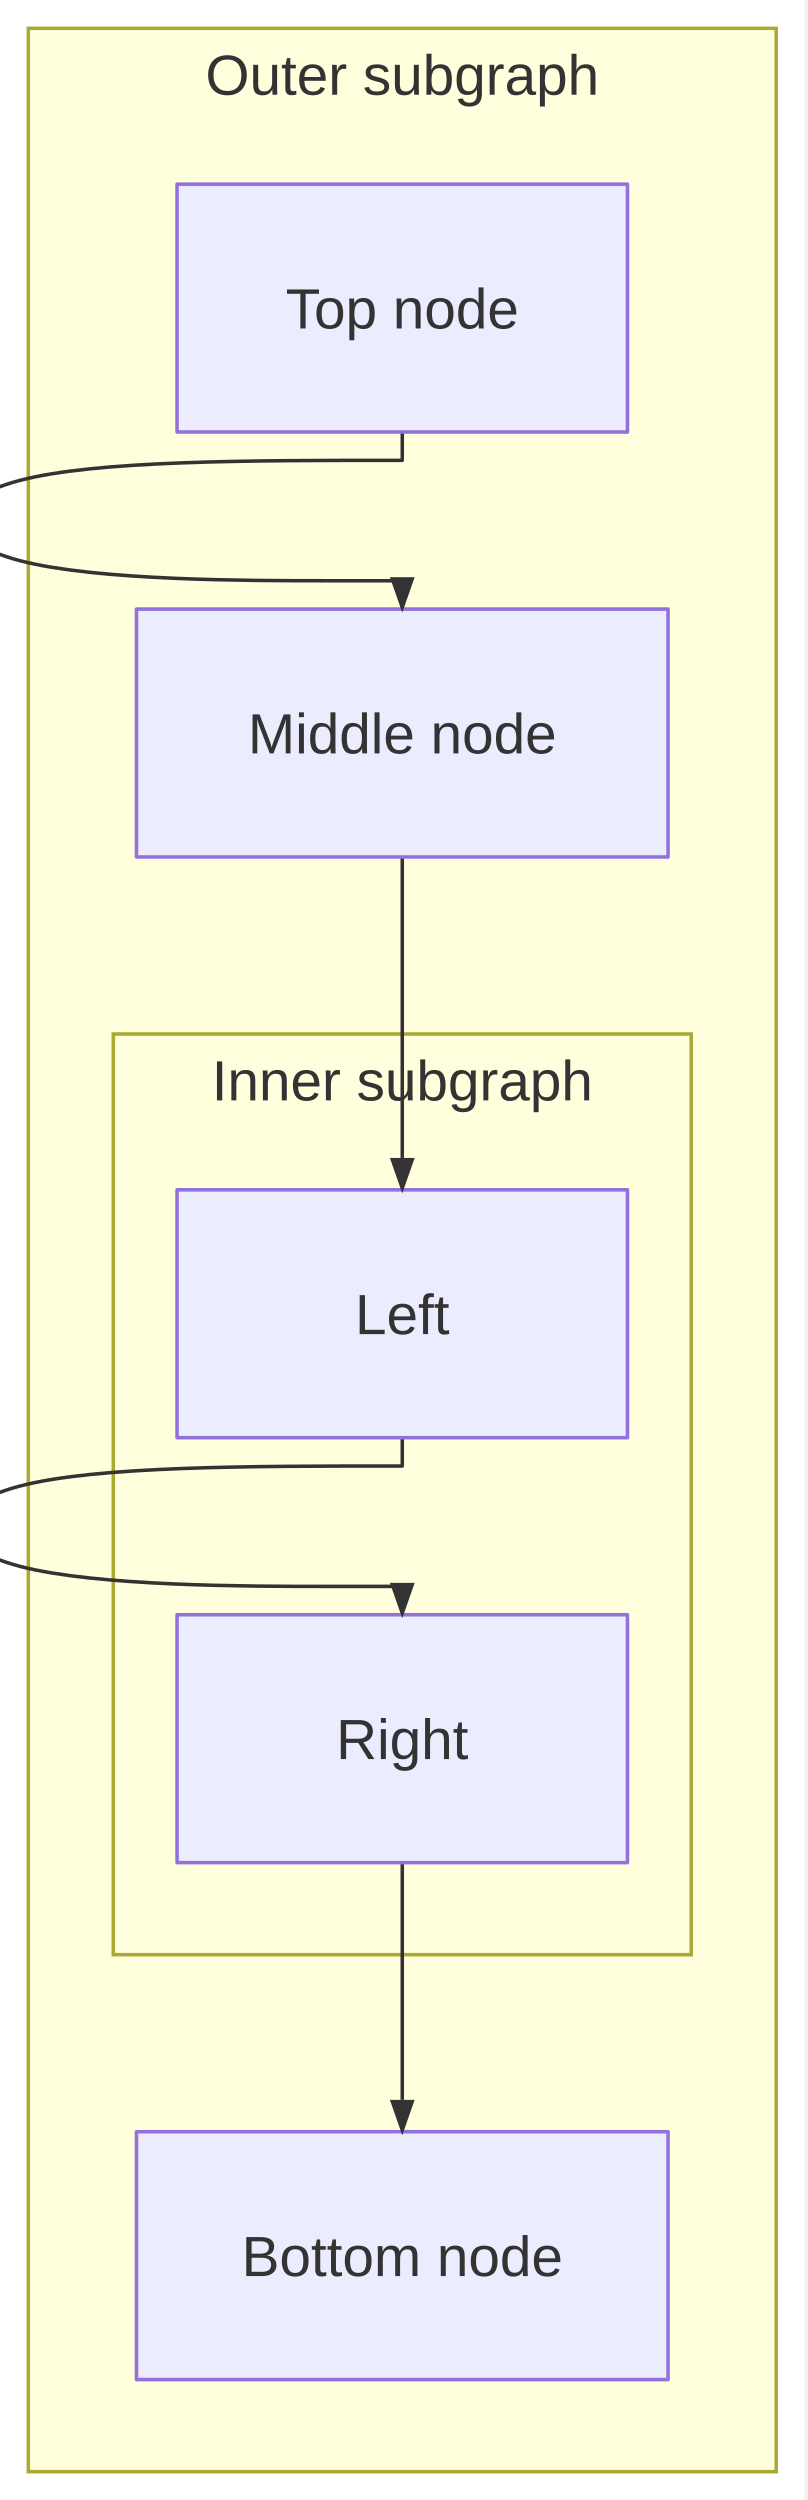
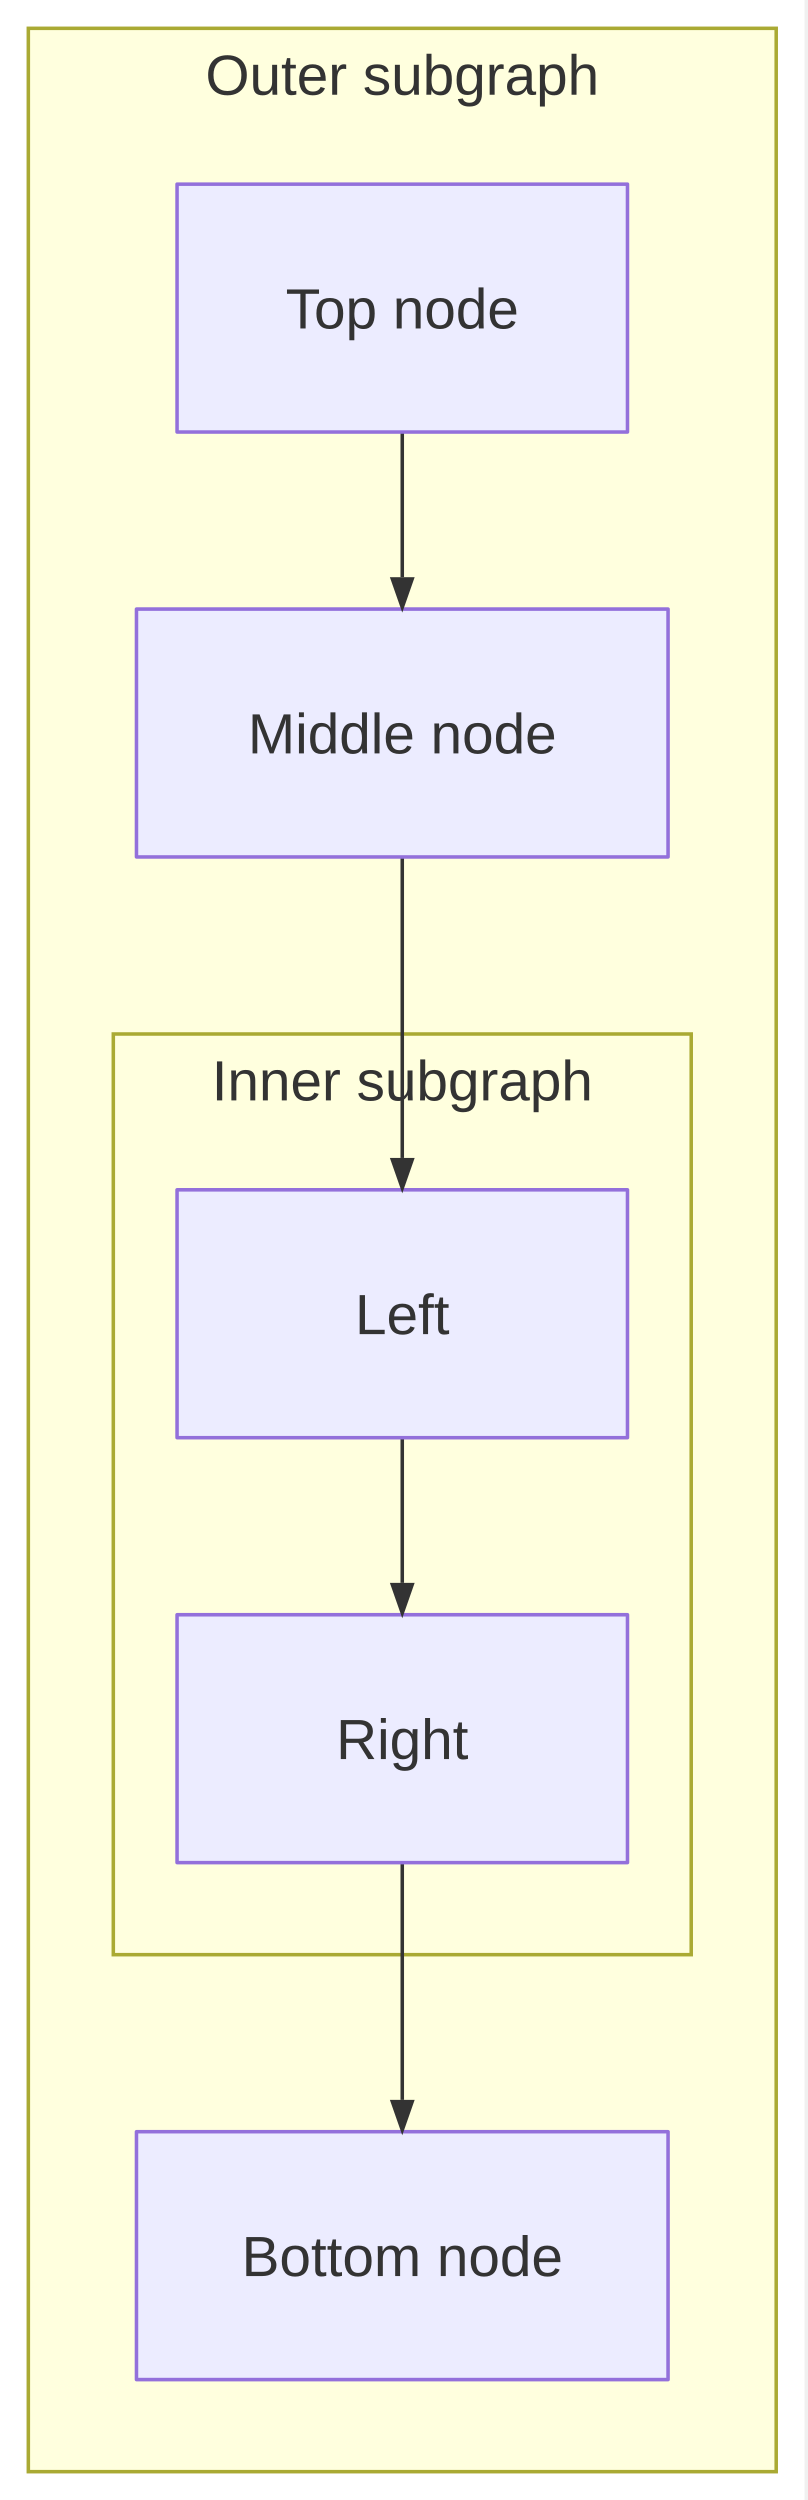
<svg xmlns="http://www.w3.org/2000/svg" width="228" height="706" viewBox="0 0 228 706">
  <rect x="0" y="0" width="227.2" height="706" fill="white" />
  <rect x="8" y="8" width="211.2" height="690" fill="#ffffde" stroke="#aaaa33" stroke-width="1" />
  <text x="113.6" y="26.76" text-anchor="middle" fill="#333" font-family="&quot;trebuchet ms&quot;, verdana, arial, sans-serif" font-size="16px">Outer subgraph</text>
  <rect x="32" y="292" width="163.2" height="260" fill="#ffffde" stroke="#aaaa33" stroke-width="1" />
  <text x="113.6" y="310.76" text-anchor="middle" fill="#333" font-family="&quot;trebuchet ms&quot;, verdana, arial, sans-serif" font-size="16px">Inner subgraph</text>
-   <path d="M113.6,122L113.6,130C70.4,130 27.2,130 5.6,135.667C-16,141.333 -16,152.667 5.6,158.333C27.2,164 70.4,164 92,164L113.6,164L113.6,172" fill="none" stroke="#333333" stroke-width="1" stroke-linejoin="round" stroke-linecap="round" data-edge-source="A" data-edge-target="B" />
+   <line x1="113.6" y1="122" x2="113.6" y2="163" stroke="#333333" stroke-width="1" stroke-linecap="butt" data-edge-source="A" data-edge-target="B" />
  <line x1="113.6" y1="242" x2="113.6" y2="327" stroke="#333333" stroke-width="1" stroke-linecap="butt" data-edge-source="B" data-edge-target="C" />
-   <path d="M113.6,406L113.6,414C70.4,414 27.2,414 5.6,419.667C-16,425.333 -16,436.667 5.6,442.333C27.2,448 70.4,448 92,448L113.6,448L113.6,456" fill="none" stroke="#333333" stroke-width="1" stroke-linejoin="round" stroke-linecap="round" data-edge-source="C" data-edge-target="D" />
+   <line x1="113.6" y1="406" x2="113.6" y2="447" stroke="#333333" stroke-width="1" stroke-linecap="butt" data-edge-source="C" data-edge-target="D" />
  <line x1="113.6" y1="526" x2="113.6" y2="593" stroke="#333333" stroke-width="1" stroke-linecap="butt" data-edge-source="D" data-edge-target="E" />
  <path d="M50,52 H177.2 V122 H50 Z" fill="#ECECFF" stroke="#9370DB" stroke-width="1" stroke-linejoin="round" stroke-linecap="round" />
  <path d="M38.54,172 H188.66 V242 H38.54 Z" fill="#ECECFF" stroke="#9370DB" stroke-width="1" stroke-linejoin="round" stroke-linecap="round" />
  <path d="M50,336 H177.2 V406 H50 Z" fill="#ECECFF" stroke="#9370DB" stroke-width="1" stroke-linejoin="round" stroke-linecap="round" />
  <path d="M50,456 H177.2 V526 H50 Z" fill="#ECECFF" stroke="#9370DB" stroke-width="1" stroke-linejoin="round" stroke-linecap="round" />
  <path d="M38.54,602 H188.66 V672 H38.54 Z" fill="#ECECFF" stroke="#9370DB" stroke-width="1" stroke-linejoin="round" stroke-linecap="round" />
  <polygon points="113.6,173 110.1,163 117.1,163" fill="#333333" stroke="none" />
  <polygon points="113.6,337 110.1,327 117.1,327" fill="#333333" stroke="none" />
  <polygon points="113.6,457 110.1,447 117.1,447" fill="#333333" stroke="none" />
  <polygon points="113.6,603 110.1,593 117.1,593" fill="#333333" stroke="none" />
  <text x="113.6" y="92.76" text-anchor="middle" fill="#333" font-family="&quot;trebuchet ms&quot;, verdana, arial, sans-serif" font-size="16" font-weight="normal">Top node</text>
  <text x="113.6" y="212.76" text-anchor="middle" fill="#333" font-family="&quot;trebuchet ms&quot;, verdana, arial, sans-serif" font-size="16" font-weight="normal">Middle node</text>
  <text x="113.6" y="376.76" text-anchor="middle" fill="#333" font-family="&quot;trebuchet ms&quot;, verdana, arial, sans-serif" font-size="16" font-weight="normal">Left</text>
  <text x="113.6" y="496.76" text-anchor="middle" fill="#333" font-family="&quot;trebuchet ms&quot;, verdana, arial, sans-serif" font-size="16" font-weight="normal">Right</text>
  <text x="113.6" y="642.76" text-anchor="middle" fill="#333" font-family="&quot;trebuchet ms&quot;, verdana, arial, sans-serif" font-size="16" font-weight="normal">Bottom node</text>
</svg>
